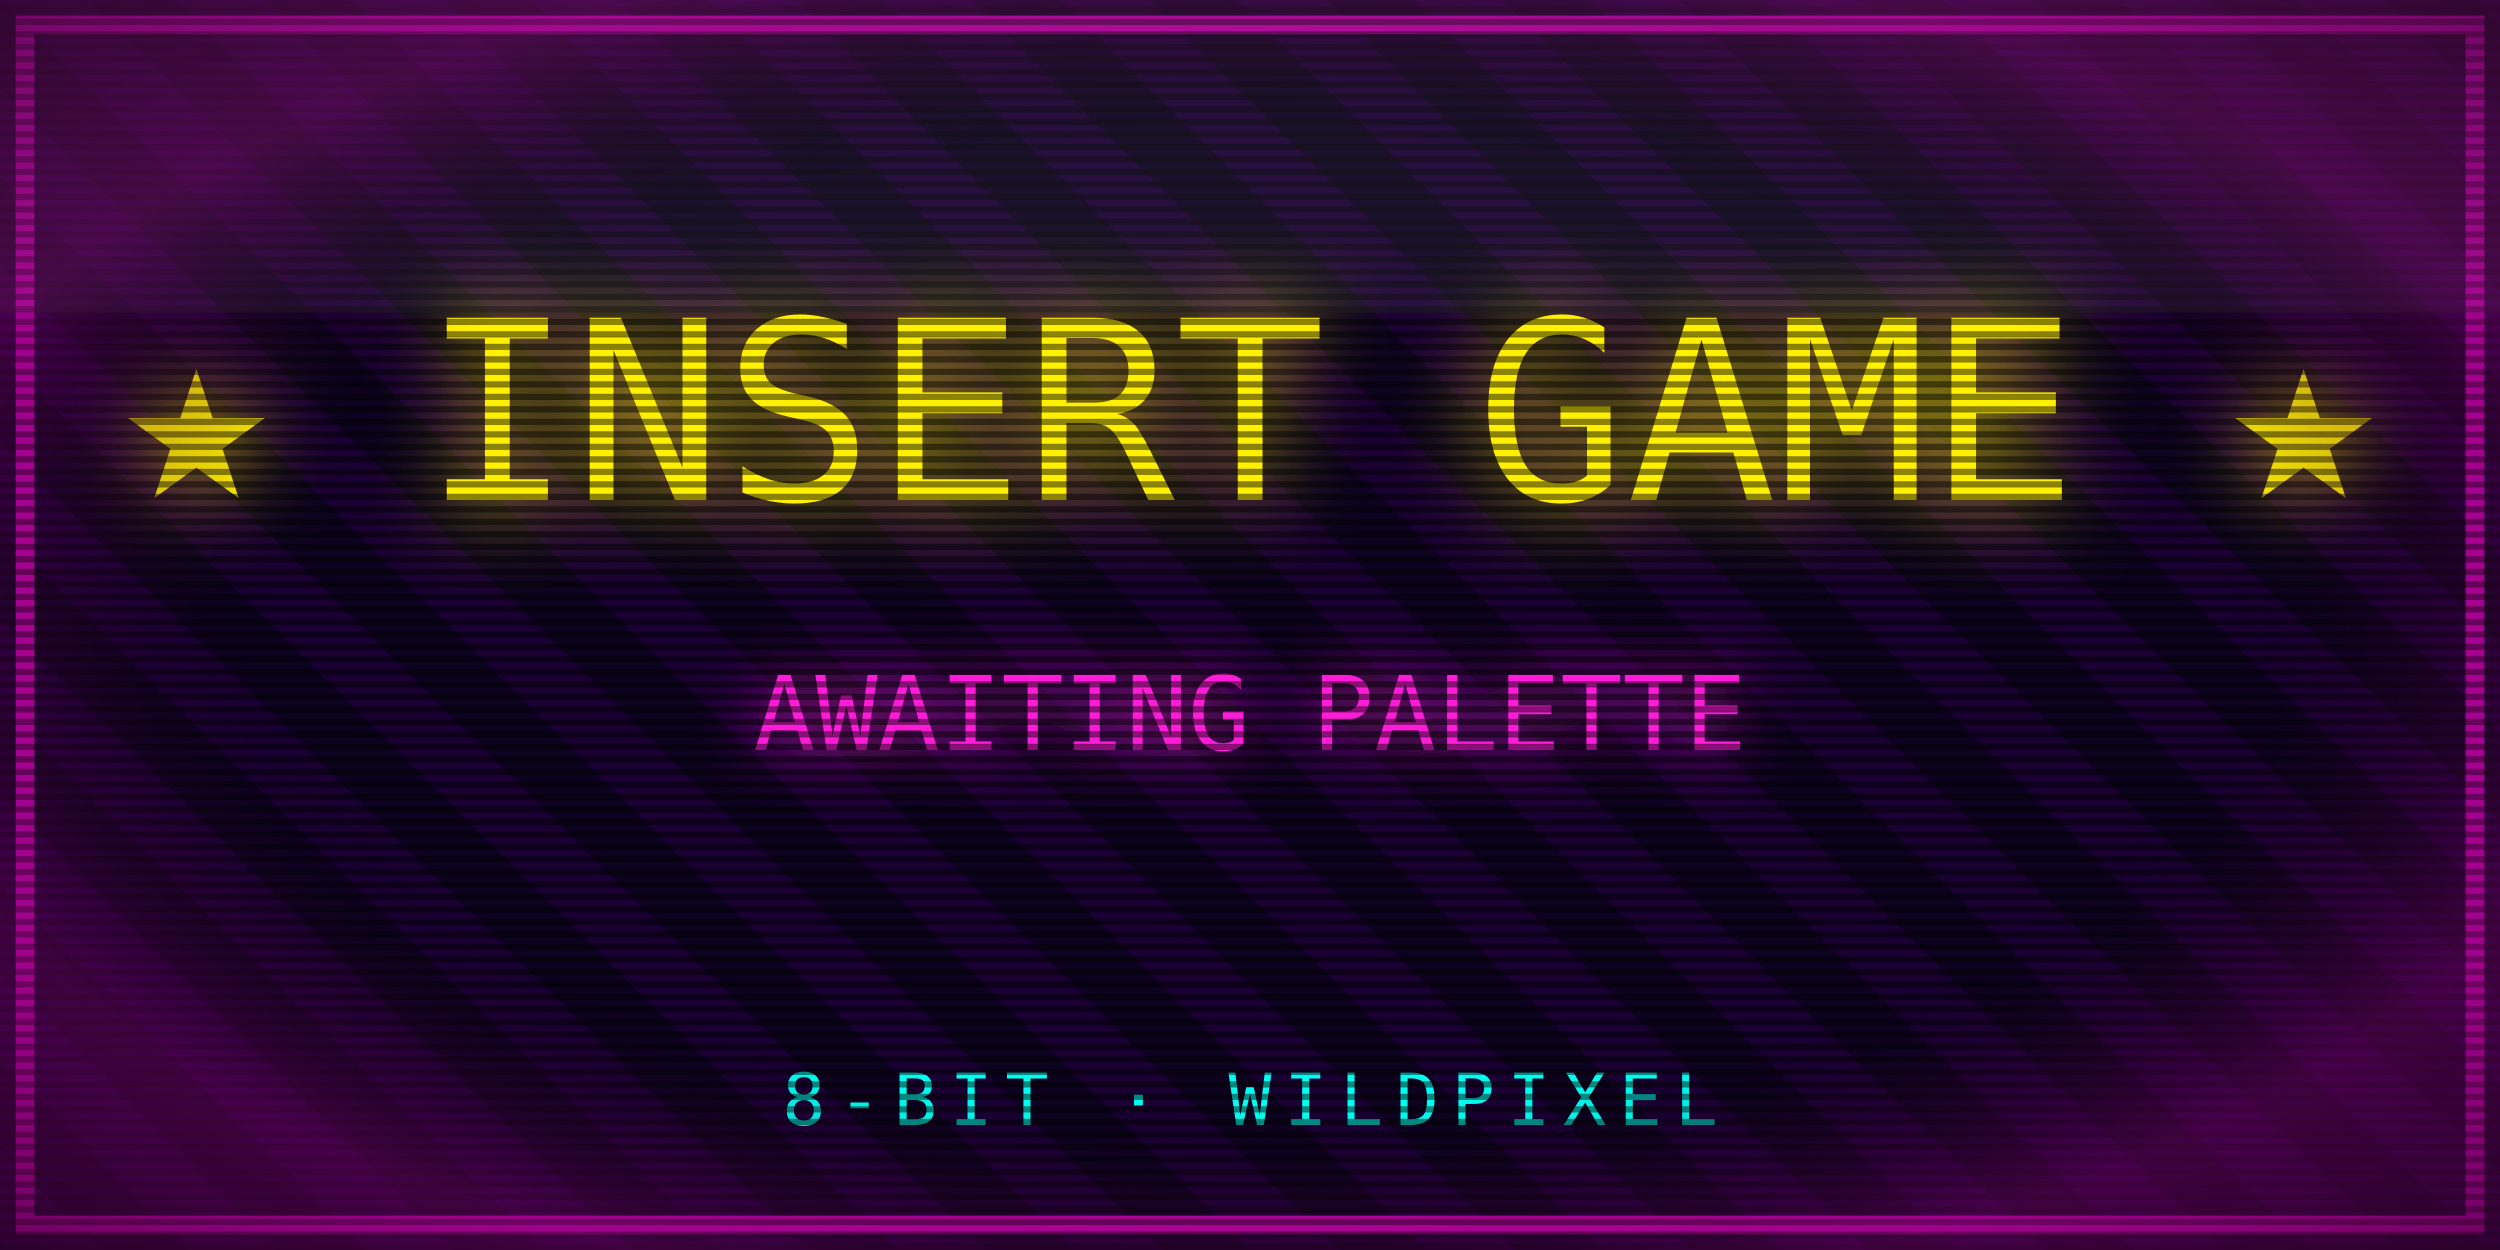
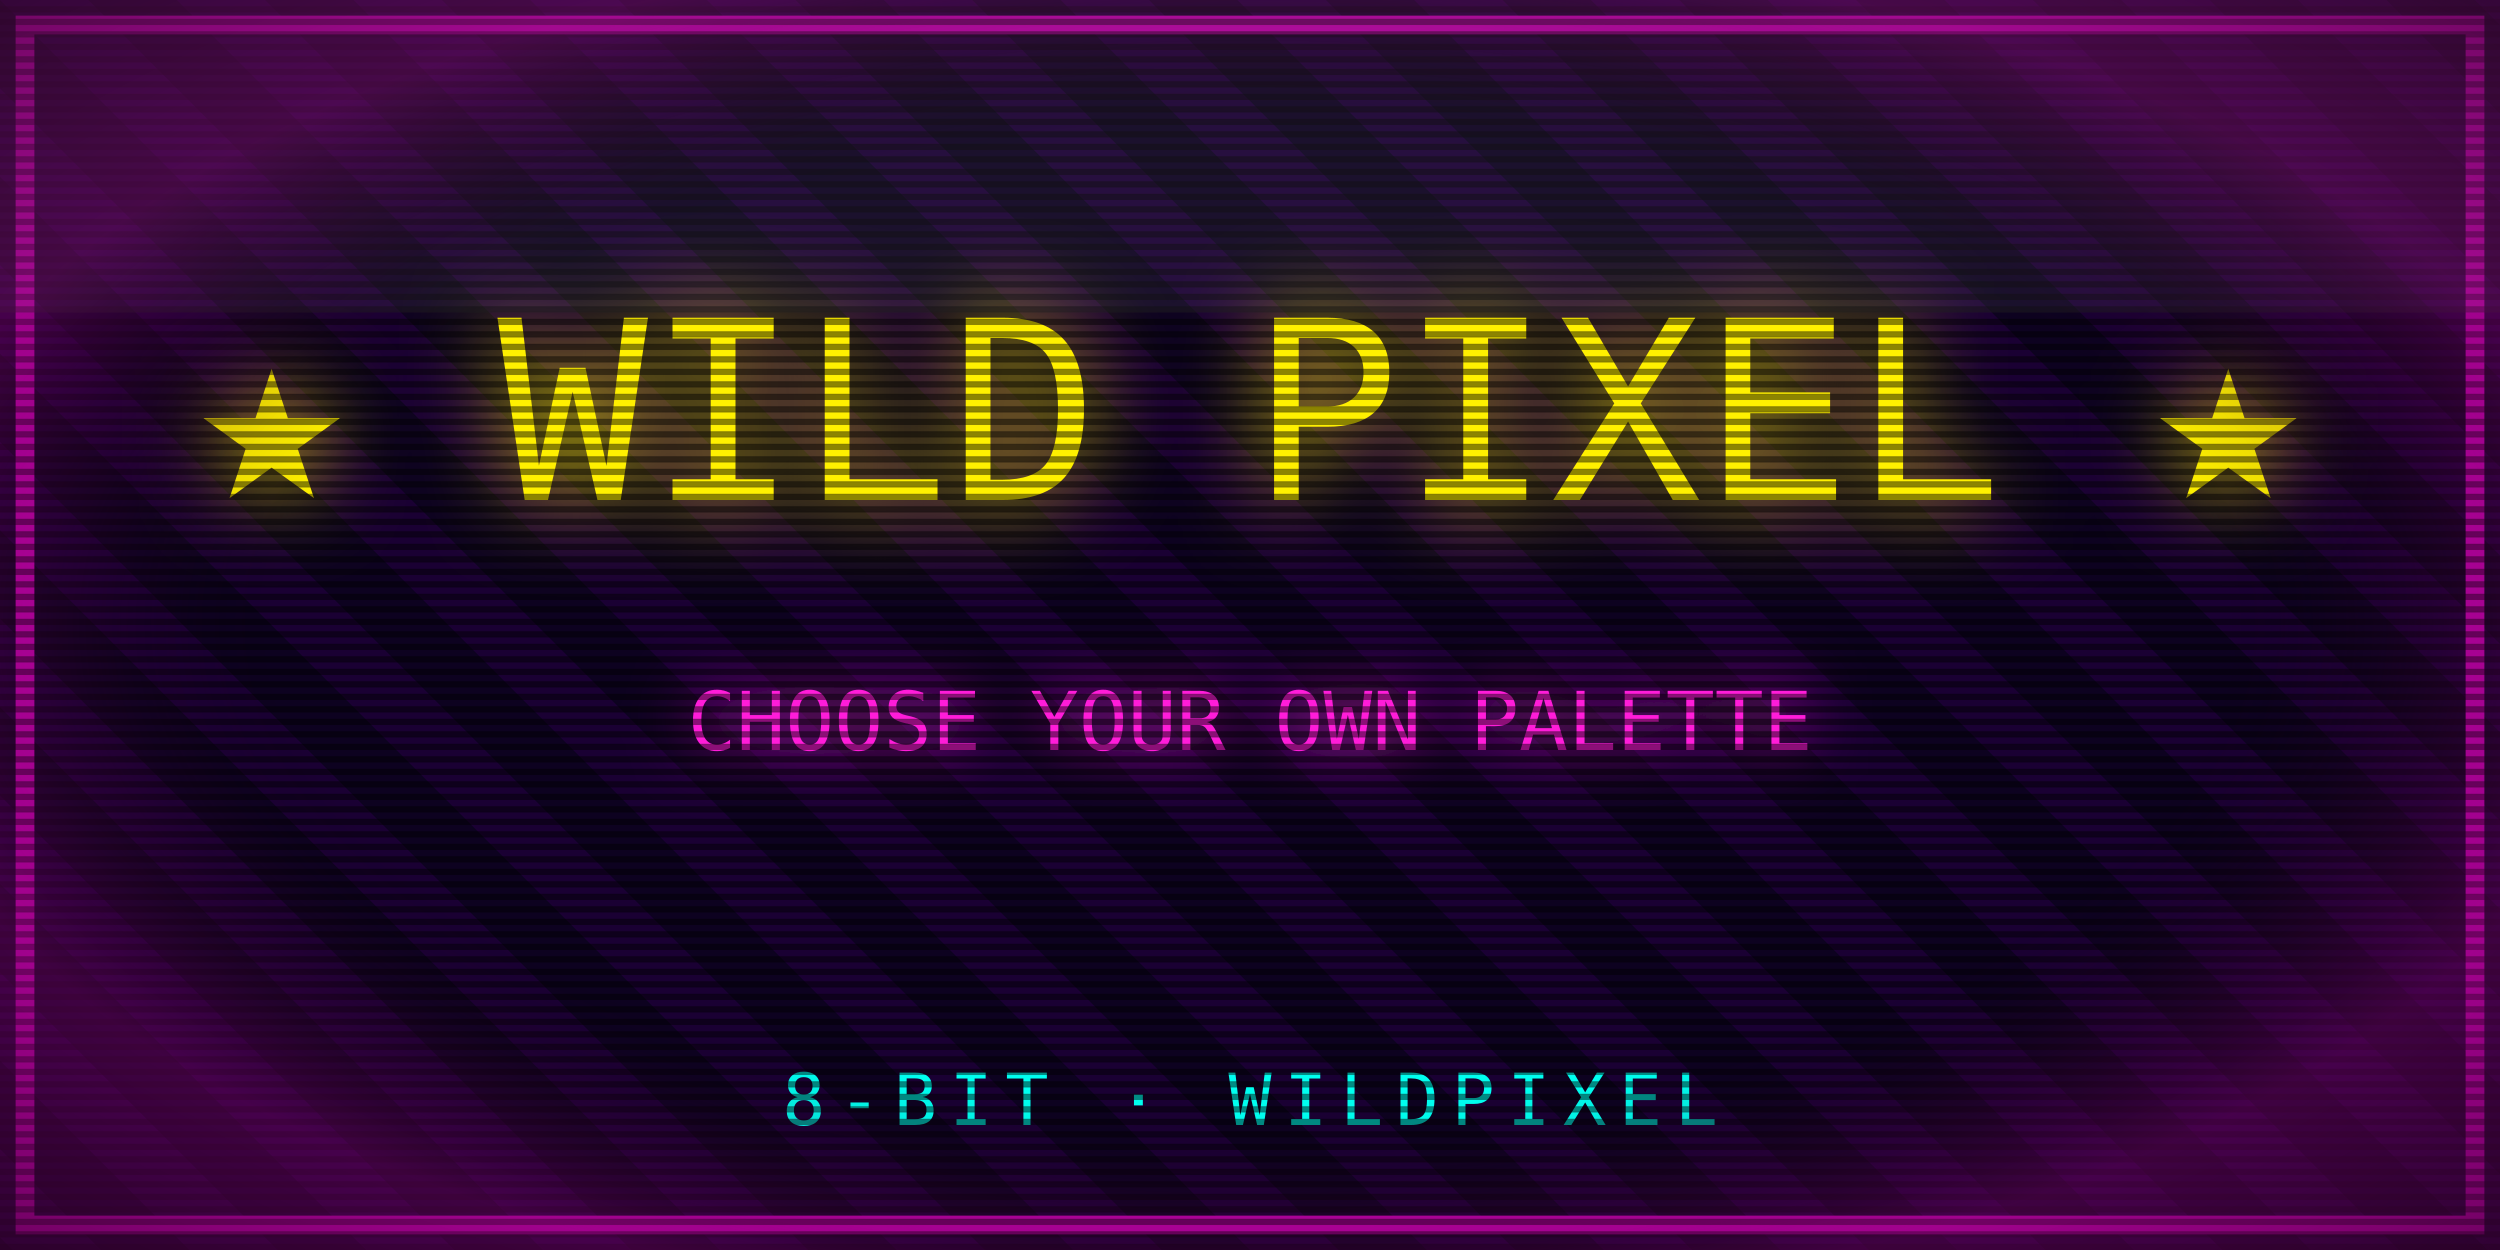
- <svg xmlns="http://www.w3.org/2000/svg" viewBox="0 0 800 400" preserveAspectRatio="xMidYMid meet" role="img" aria-label="WILDPIXEL · Eight-Bit Study No. 12 · awaiting palette">
+ <svg xmlns="http://www.w3.org/2000/svg" viewBox="0 0 800 400" preserveAspectRatio="xMidYMid meet" role="img" aria-label="WILDPIXEL · Eight-Bit Study No. 12 · choose your own palette">
  <defs>
    <pattern id="diagStripes" patternUnits="userSpaceOnUse" width="40" height="40" patternTransform="rotate(45)">
      <rect width="40" height="40" fill="#1a0033" />
      <rect x="0" y="0" width="40" height="20" fill="#0d0220" />
    </pattern>
    <pattern id="scanPattern" x="0" y="0" width="4" height="4" patternUnits="userSpaceOnUse">
      <rect x="0" y="0" width="4" height="2" fill="rgba(0,0,0,0)" />
      <rect x="0" y="2" width="4" height="2" fill="rgba(0,0,0,0.45)" />
    </pattern>
    <radialGradient id="vig" cx="50%" cy="50%" r="70%">
      <stop offset="60%" stop-color="rgb(0,0,0)" stop-opacity="0" />
      <stop offset="100%" stop-color="rgb(0,0,0)" stop-opacity="0.45" />
    </radialGradient>
    <radialGradient id="rim" cx="50%" cy="50%" r="55%">
      <stop offset="70%" stop-color="rgb(0,0,0)" stop-opacity="0" />
      <stop offset="100%" stop-color="rgb(203,2,178)" stop-opacity="0.35" />
    </radialGradient>
  </defs>
  <style>
    .insert-game {
      animation: blink 0.6s steps(2) infinite;
    }
    .awaiting {
      animation: blinkSlow 1.2s steps(2) infinite;
    }
    @keyframes blink     { 50% { opacity: 0; } }
    @keyframes blinkSlow { 50% { opacity: 0.4; } }

    .scanlines {
      pointer-events: none;
      mix-blend-mode: multiply;
      animation: scanScroll 8s linear infinite;
    }
    @keyframes scanScroll {
      from { transform: translateY(0); }
      to   { transform: translateY(8px); }
    }

    .sweep {
      pointer-events: none;
      animation: sweepDown 6s linear infinite;
    }
    @keyframes sweepDown {
      0%   { transform: translateY(-100%); opacity: 0.0; }
      10%  { opacity: 0.5; }
      90%  { opacity: 0.5; }
      100% { transform: translateY(100%); opacity: 0.0; }
    }

    .stripes-rim {
      animation: rimPulse 1.5s ease-in-out infinite;
    }
    @keyframes rimPulse {
      0%, 100% { opacity: 1.0; }
      50%      { opacity: 0.7; }
    }
  </style>
  <rect width="800" height="400" fill="#080210" />
  <rect x="0" y="0" width="800" height="400" fill="url(#diagStripes)" />
  <rect class="stripes-rim" x="8" y="8" width="784" height="384" fill="none" stroke="#CB02B2" stroke-width="6" />
  <g text-anchor="middle" font-family="'Press Start 2P', monospace">
-     <text class="insert-game" x="400.0" y="160.0" font-size="80" fill="#FFF000" style="filter: drop-shadow(0 0 14px #FFF000);">★ INSERT GAME ★</text>
-     <text class="awaiting" x="400.0" y="240.0" font-size="33" fill="#FF1AD9" style="filter: drop-shadow(0 0 10px #FF1AD9);">AWAITING PALETTE</text>
+     <text class="insert-game" x="400.0" y="160.0" font-size="80" fill="#FFF000" style="filter: drop-shadow(0 0 14px #FFF000);">★ WILD PIXEL ★</text>
+     <text class="awaiting" x="400.0" y="240.0" font-size="26" fill="#FF1AD9" style="filter: drop-shadow(0 0 10px #FF1AD9);">CHOOSE YOUR OWN PALETTE</text>
    <text x="400.0" y="360.0" font-size="23" fill="#00fff0" letter-spacing="4">
      8-BIT · WILDPIXEL
    </text>
  </g>
  <g class="scanlines">
    <rect x="0" y="-8" width="800" height="416" fill="url(#scanPattern)" />
  </g>
  <g class="sweep">
    <rect x="0" y="0" width="800" height="100" fill="rgba(255,255,255,0.06)" />
  </g>
  <rect width="800" height="400" fill="url(#rim)" pointer-events="none" />
  <rect width="800" height="400" fill="url(#vig)" pointer-events="none" />
</svg>
